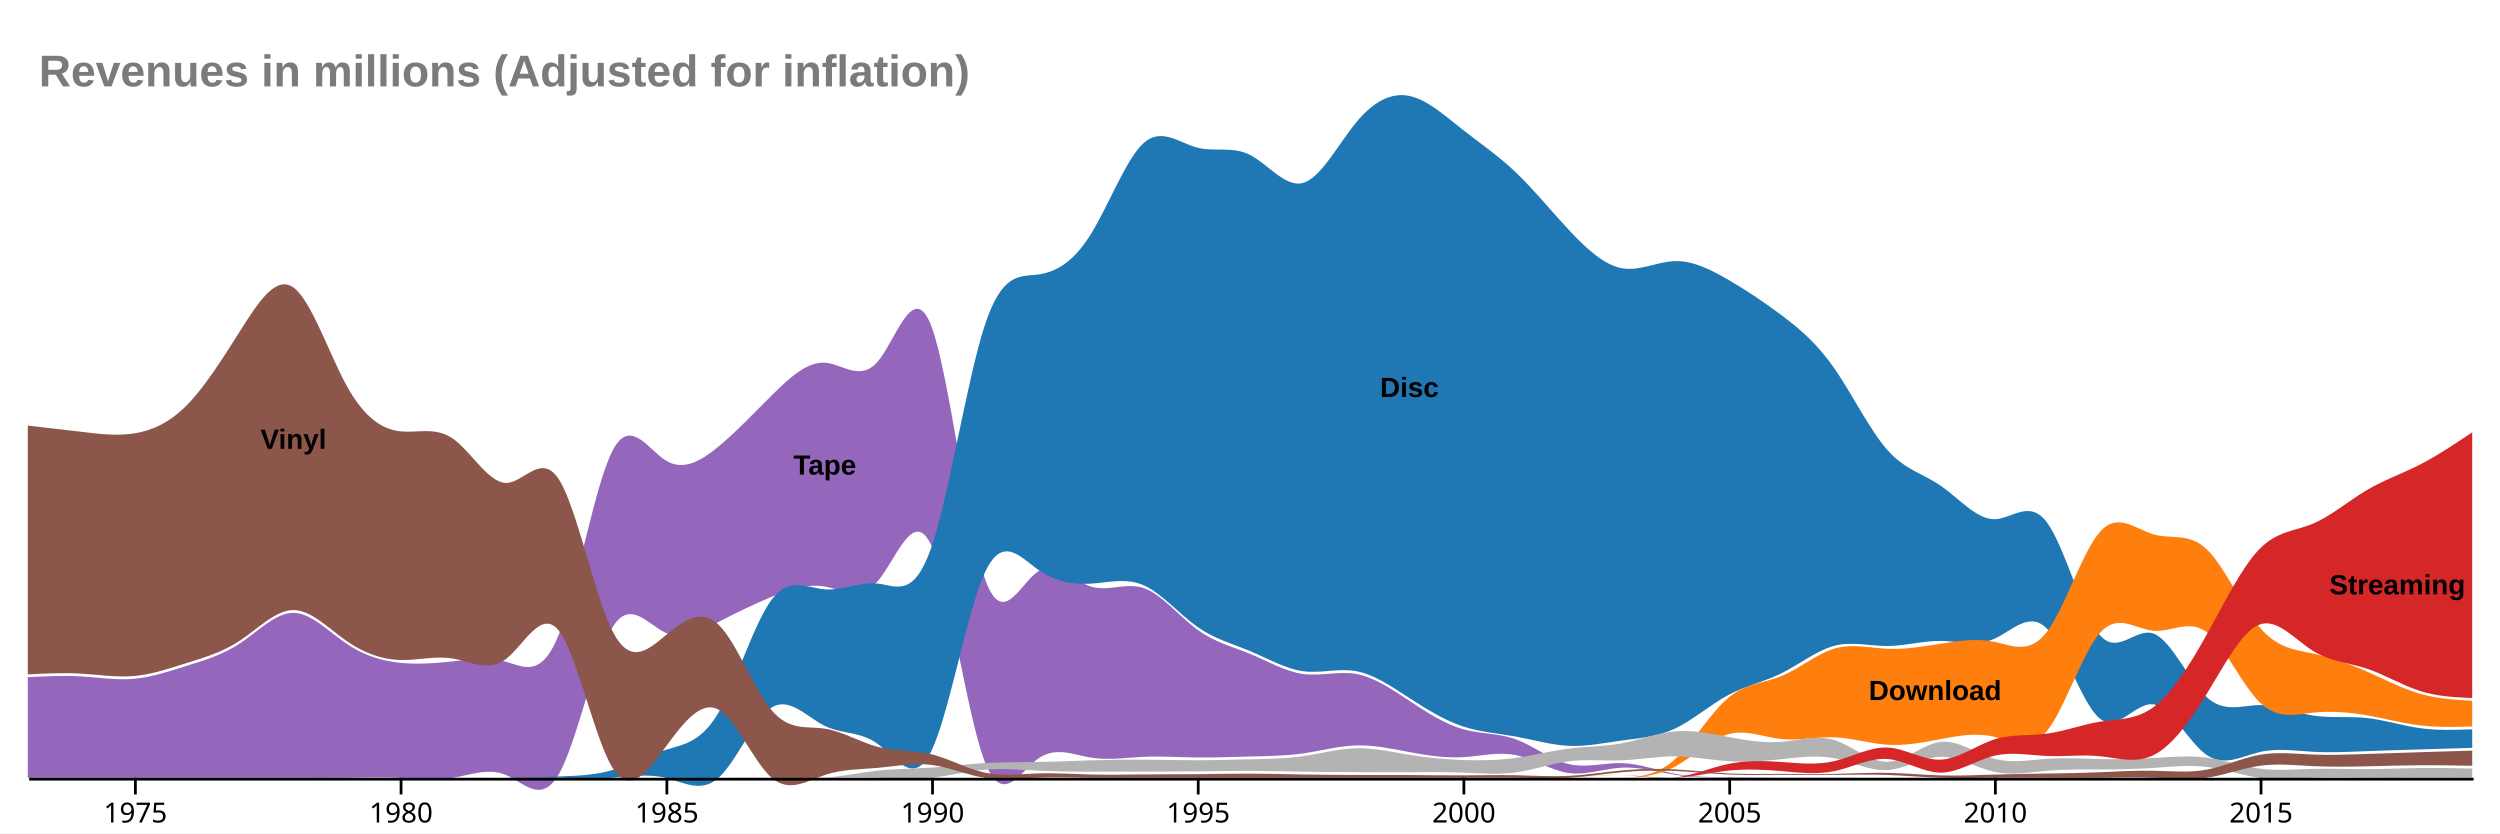
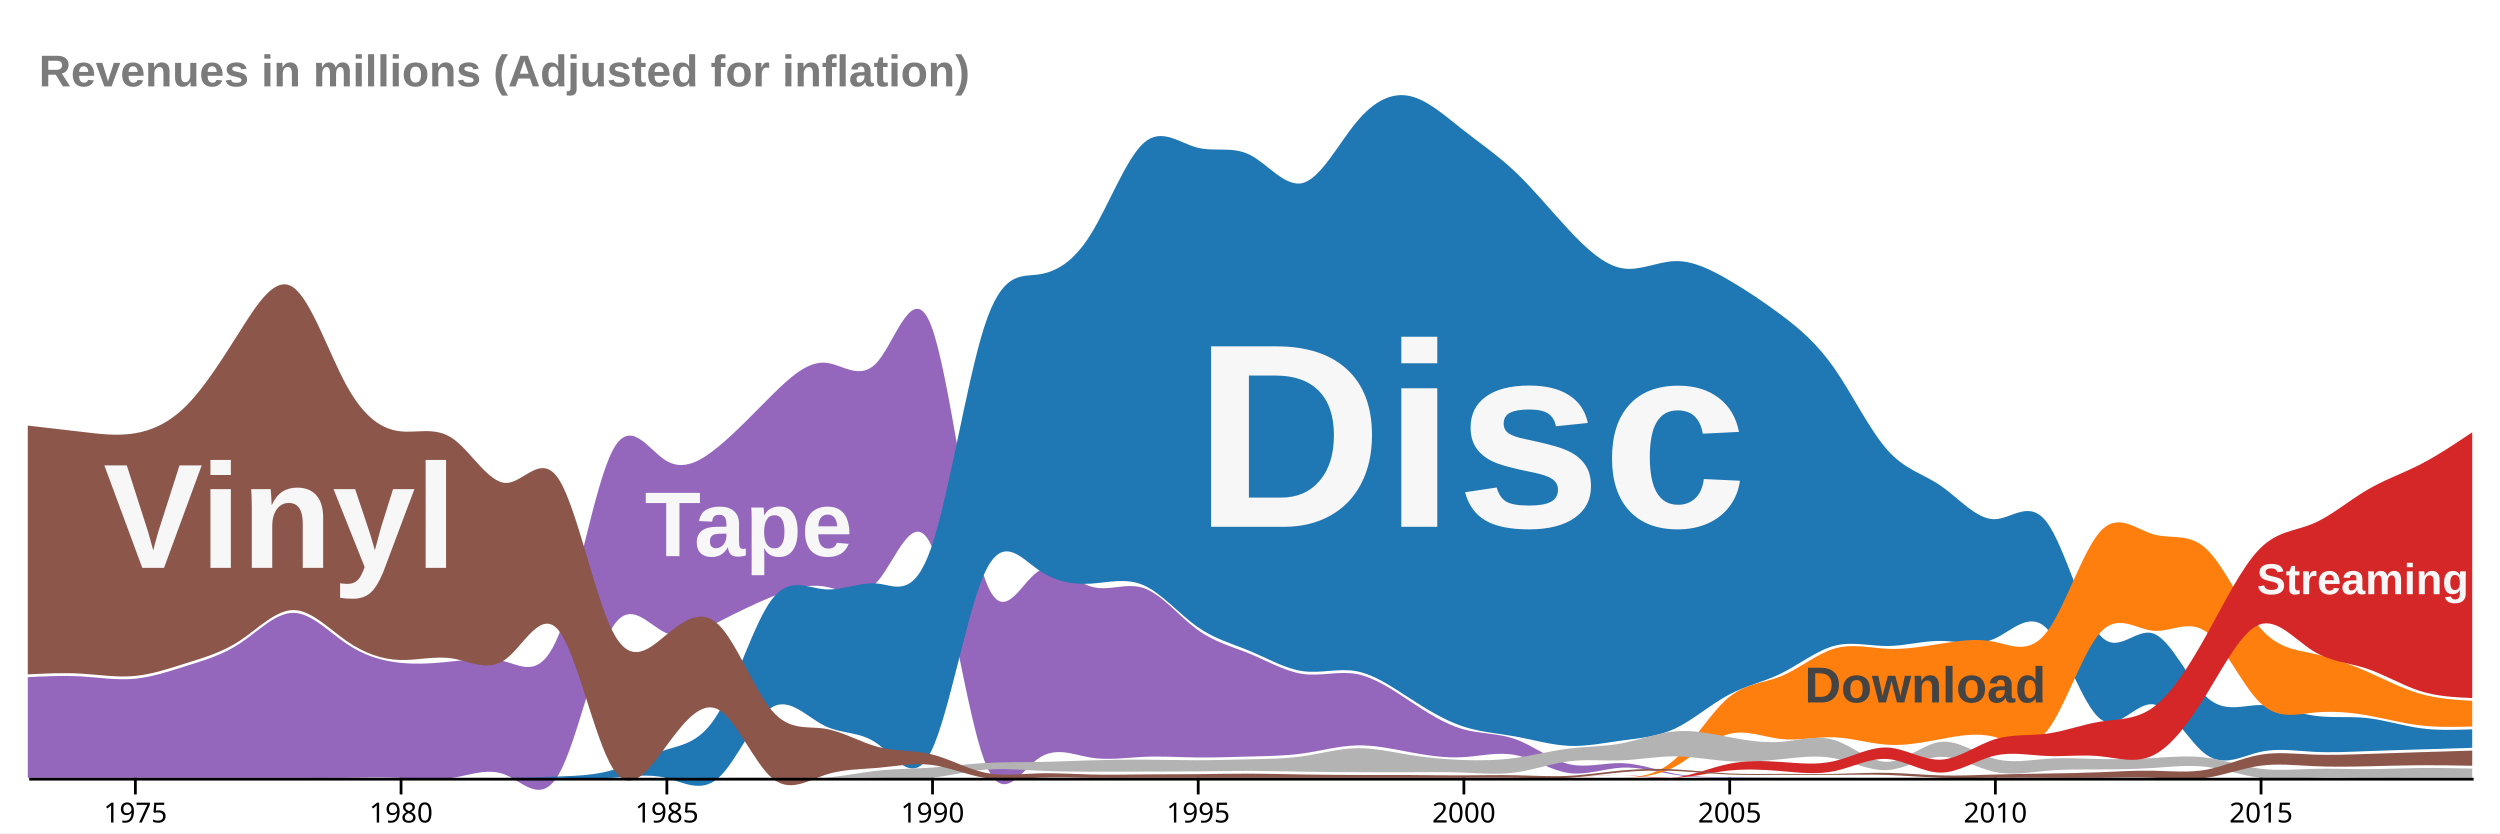
<svg xmlns="http://www.w3.org/2000/svg" width="900" height="300" version="1.1" id="svg24">
  <defs id="defs24" />
  <rect width="900" height="300" x="0" y="0" fill="#FFFFFF" id="background" />
  <g id="viz">
    <g id="g24" transform="translate(0,0)">
      <g transform="translate(10,20)" id="g23">
        <g id="g6">
          <path fill="#9467bd" d="M0,223.783C6.372,223.458,12.744,223.133,19.118,223.501C25.491,223.868,31.866,224.929,38.236,224.376C44.605,223.823,50.97,221.656,57.354,219.648C63.737,217.641,70.141,215.792,76.524,211.527C82.908,207.262,89.271,200.58,95.642,200.623C102.012,200.666,108.389,207.435,114.76,211.745C121.13,216.056,127.494,217.909,133.878,218.59C140.261,219.271,146.664,218.78,153.048,218.081C159.432,217.382,165.795,216.474,172.166,218.231C178.536,219.988,184.913,224.409,191.284,208.165C197.654,191.921,204.018,155.011,210.402,142.452C216.785,129.892,223.188,141.684,229.572,145.71C235.956,149.735,242.32,145.995,248.69,140.728C255.06,135.462,261.437,128.669,267.808,122.347C274.178,116.025,280.543,110.175,286.926,110.566C293.309,110.958,299.711,117.591,306.094,110.027C312.477,102.463,318.841,80.7,325.212,97.199C331.582,113.698,337.959,168.459,344.33,187.613C350.7,206.767,357.064,190.314,363.448,185.899C369.831,181.484,376.234,189.107,382.618,191.119C389.002,193.131,395.367,189.533,401.738,191.705C408.109,193.876,414.486,201.817,420.856,206.533C427.226,211.249,433.59,212.739,439.974,215.37C446.357,218.001,452.761,221.772,459.144,222.642C465.528,223.512,471.892,221.481,478.262,222.624C484.632,223.767,491.009,228.084,497.38,232.299C503.75,236.513,510.114,240.624,516.498,242.455C522.881,244.286,529.285,243.838,535.668,246.155C542.052,248.472,548.416,253.555,554.786,255.071C561.156,256.587,567.533,254.536,573.904,254.723C580.274,254.91,586.638,257.335,593.022,258.551C599.405,259.768,605.809,259.776,612.192,259.814C618.576,259.853,624.939,259.923,631.31,259.949C637.681,259.976,644.058,259.959,650.428,259.96C656.798,259.961,663.161,259.979,669.544,259.988C675.927,259.998,682.33,259.999,688.714,260C695.098,260.001,701.463,260,707.834,260C714.205,260,720.582,260,726.952,260C733.322,260,739.686,260,746.07,260C752.453,260,758.857,260,765.24,260C771.624,260,777.988,260,784.358,260C790.729,260,797.106,260,803.476,260C809.846,260,816.21,260,822.594,260C828.977,260,835.38,260,841.764,260C848.148,260,854.513,260,860.882,260C867.252,260,873.626,260,880,260L880,260C873.626,260,867.252,260,860.882,260C854.513,260,848.148,260,841.764,260C835.38,260,828.977,260,822.594,260C816.21,260,809.846,260,803.476,260C797.106,260,790.729,260,784.358,260C777.988,260,771.624,260,765.24,260C758.857,260,752.453,260,746.07,260C739.686,260,733.322,260,726.952,260C720.582,260,714.205,260,707.834,260C701.463,260,695.098,260,688.714,260C682.33,260,675.927,259.999,669.544,260C663.161,260.001,656.798,260.002,650.428,260C644.058,259.998,637.681,259.992,631.31,260C624.939,260.008,618.576,260.031,612.192,260C605.809,259.969,599.405,259.883,593.022,258.899C586.638,257.915,580.274,256.032,573.904,256.35C567.533,256.667,561.156,259.185,554.786,258.301C548.416,257.417,542.052,253.13,535.668,251.838C529.285,250.546,522.881,252.249,516.498,252.597C510.114,252.946,503.75,251.941,497.38,250.745C491.009,249.549,484.632,248.163,478.262,248.354C471.892,248.545,465.528,250.312,459.144,251.222C452.761,252.132,446.357,252.184,439.974,252.344C433.59,252.505,427.226,252.774,420.856,252.692C414.486,252.609,408.109,252.174,401.738,252.466C395.367,252.759,389.002,253.778,382.618,252.727C376.234,251.676,369.831,248.554,363.448,253.316C357.064,258.077,350.7,270.72,344.33,253.701C337.959,236.682,331.582,190,325.212,176.247C318.841,162.493,312.477,181.668,306.094,189.104C299.711,196.54,293.309,192.236,286.926,191.159C280.543,190.082,274.178,192.231,267.808,194.855C261.437,197.479,255.06,200.577,248.69,203.891C242.32,207.205,235.956,210.734,229.572,207.781C223.188,204.828,216.785,195.393,210.402,205.998C204.018,216.603,197.654,247.248,191.284,258.522C184.913,269.795,178.536,261.696,172.166,259C165.795,256.304,159.432,259.01,153.048,260C146.664,260.99,140.261,260.265,133.878,260C127.494,259.735,121.13,259.929,114.76,260C108.389,260.071,102.012,260.019,95.642,260C89.271,259.981,82.908,259.995,76.524,260C70.141,260.005,63.737,260.001,57.354,260C50.97,259.999,44.605,260,38.236,260C31.866,260,25.491,260,19.118,260C12.744,260,6.372,260,0,260Z" id="path1">
            </path>
          <path fill="#1f77b4" d="M0,260C6.372,260,12.744,260,19.118,260C25.491,260,31.866,260,38.236,260C44.605,260,50.97,260,57.354,260C63.737,260,70.141,260,76.524,260C82.908,260,89.271,260,95.642,260C102.012,260,108.389,259.999,114.76,260C121.13,260.001,127.494,260.005,133.878,260C140.261,259.995,146.664,259.981,153.048,260C159.432,260.019,165.795,260.071,172.166,260C178.536,259.929,184.913,259.734,191.284,259.522C197.654,259.309,204.018,259.08,210.402,257.246C216.785,255.413,223.188,251.976,229.572,249.974C235.956,247.972,242.32,247.405,248.69,236.496C255.06,225.587,261.437,204.337,267.808,195.855C274.178,187.372,280.543,191.659,286.926,192.159C293.309,192.659,299.711,189.374,306.094,190.104C312.477,190.834,318.841,195.579,325.212,177.247C331.582,158.914,337.959,117.504,344.33,97.692C350.7,77.88,357.064,79.665,363.448,78.86C369.831,78.055,376.234,74.659,382.618,64.438C389.002,54.217,395.367,37.171,401.738,31.469C408.109,25.766,414.486,31.406,420.856,33.099C427.226,34.792,433.59,32.538,439.974,35.752C446.357,38.966,452.761,47.649,459.144,45.84C465.528,44.03,471.892,31.728,478.262,24.026C484.632,16.323,491.009,13.22,497.38,14.539C503.75,15.857,510.114,21.598,516.498,26.622C522.881,31.645,529.285,35.952,535.668,42.027C542.052,48.102,548.416,55.946,554.786,62.776C561.156,69.606,567.533,75.422,573.904,76.564C580.274,77.707,586.638,74.175,593.022,73.998C599.405,73.822,605.809,77,612.192,80.713C618.576,84.425,624.939,88.672,631.31,93.446C637.681,98.219,644.058,103.519,650.428,112.699C656.798,121.88,663.161,134.942,669.544,142.097C675.927,149.252,682.33,150.501,688.714,154.904C695.098,159.307,701.463,166.864,707.834,166.915C714.205,166.966,720.582,159.51,726.952,168.141C733.322,176.772,739.686,201.491,746.07,208.753C752.453,216.016,758.857,205.824,765.24,208.079C771.624,210.335,777.988,225.038,784.358,230.927C790.729,236.815,797.106,233.888,803.476,233.825C809.846,233.762,816.21,236.562,822.594,237.574C828.977,238.585,835.38,237.808,841.764,238.455C848.148,239.102,854.513,241.172,860.882,242.092C867.252,243.012,873.626,242.781,880,242.55L880,249.214C873.626,249.415,867.252,249.615,860.882,249.806C854.513,249.997,848.148,250.179,841.764,250.428C835.38,250.677,828.977,250.994,822.594,250.639C816.21,250.285,809.846,249.259,803.476,250.736C797.106,252.213,790.729,256.192,784.358,251.759C777.988,247.325,771.624,234.48,765.24,233.573C758.857,232.667,752.453,243.7,746.07,238.793C739.686,233.886,733.322,213.038,726.952,206.381C720.582,199.723,714.205,207.255,707.834,210.023C701.463,212.792,695.098,210.796,688.714,210.729C682.33,210.663,675.927,212.524,669.544,212.564C663.161,212.603,656.798,210.819,650.428,212.476C644.058,214.133,637.681,219.23,631.31,222.39C624.939,225.549,618.576,226.77,612.192,230.2C605.809,233.629,599.405,239.267,593.022,242.288C586.638,245.309,580.274,245.714,573.904,246.583C567.533,247.452,561.156,248.786,554.786,248.5C548.416,248.215,542.052,246.309,535.668,245.155C529.285,244.001,522.881,243.598,516.498,241.455C510.114,239.312,503.75,235.429,497.38,231.299C491.009,227.169,484.632,222.792,478.262,221.624C471.892,220.455,465.528,222.494,459.144,221.642C452.761,220.791,446.357,217.049,439.974,214.37C433.59,211.691,427.226,210.076,420.856,205.533C414.486,200.99,408.109,193.52,401.738,190.705C395.367,187.889,389.002,189.729,382.618,190.119C376.234,190.509,369.831,189.45,363.448,184.899C357.064,180.348,350.7,172.304,344.33,186.613C337.959,200.921,331.582,237.582,325.212,250.515C318.841,263.449,312.477,252.656,306.094,247.902C299.711,243.148,293.309,244.433,286.926,241.317C280.543,238.2,274.178,230.682,267.808,234.707C261.437,238.733,255.06,254.301,248.69,260C242.32,265.699,235.956,261.527,229.572,260C223.188,258.473,216.785,259.591,210.402,260C204.018,260.409,197.654,260.11,191.284,260C184.913,259.89,178.536,259.971,172.166,260C165.795,260.029,159.432,260.008,153.048,260C146.664,259.992,140.261,259.998,133.878,260C127.494,260.002,121.13,260.001,114.76,260C108.389,259.999,102.012,260,95.642,260C89.271,260,82.908,260,76.524,260C70.141,260,63.737,260,57.354,260C50.97,260,44.605,260,38.236,260C31.866,260,25.491,260,19.118,260C12.744,260,6.372,260,0,260Z" id="path2">
            </path>
          <path fill="#ff7f0e" d="M0,260C6.372,260,12.744,260,19.118,260C25.491,260,31.866,260,38.236,260C44.605,260,50.97,260,57.354,260C63.737,260,70.141,260.001,76.524,260C82.908,259.999,89.271,259.995,95.642,260C102.012,260.005,108.389,260.019,114.76,260C121.13,259.981,127.494,259.928,133.878,260C140.261,260.072,146.664,260.268,153.048,260C159.432,259.732,165.795,259,172.166,259C178.536,259,184.913,259.732,191.284,260C197.654,260.268,204.018,260.072,210.402,260C216.785,259.928,223.188,259.981,229.572,260C235.956,260.019,242.32,260.005,248.69,260C255.06,259.995,261.437,259.999,267.808,260C274.178,260.001,280.543,260,286.926,260C293.309,260,299.711,260,306.094,260C312.477,260,318.841,260,325.212,260C331.582,260,337.959,260,344.33,260C350.7,260,357.064,260,363.448,260C369.831,260,376.234,260,382.618,260C389.002,260,395.367,260,401.738,260C408.109,260,414.486,260,420.856,260C427.226,260,433.59,260,439.974,260C446.357,260,452.761,260,459.144,260C465.528,260,471.892,260,478.262,260C484.632,260,491.009,260.001,497.38,260C503.75,259.999,510.114,259.995,516.498,260C522.881,260.005,529.285,260.018,535.668,260C542.052,259.982,548.416,259.934,554.786,260C561.156,260.066,567.533,260.246,573.904,260C580.274,259.754,586.638,259.082,593.022,253.286C599.405,247.49,605.809,236.57,612.192,231.2C618.576,225.83,624.939,226.01,631.31,223.39C637.681,220.77,644.058,215.35,650.428,213.476C656.798,211.603,663.161,213.275,669.544,213.564C675.927,213.852,682.33,212.758,688.714,211.729C695.098,210.701,701.463,209.739,707.834,211.023C714.205,212.308,720.582,215.84,726.952,207.381C733.322,198.922,739.686,178.471,746.07,171.368C752.453,164.266,758.857,170.511,765.24,172.36C771.624,174.209,777.988,171.662,784.358,177.677C790.729,183.693,797.106,198.271,803.476,205.824C809.846,213.377,816.21,213.903,822.594,215.265C828.977,216.627,835.38,218.825,841.764,221.611C848.148,224.398,854.513,227.774,860.882,229.653C867.252,231.533,873.626,231.915,880,232.297L880,241.55C873.626,241.716,867.252,241.882,860.882,241.092C854.513,240.302,848.148,238.557,841.764,237.455C835.38,236.353,828.977,235.895,822.594,236.574C816.21,237.252,809.846,239.067,803.476,232.825C797.106,226.583,790.729,212.285,784.358,207.547C777.988,202.809,771.624,207.631,765.24,207.079C758.857,206.527,752.453,200.6,746.07,207.753C739.686,214.907,733.322,235.14,726.952,243.11C720.582,251.08,714.205,246.788,707.834,245.233C701.463,243.679,695.098,244.861,688.714,246.069C682.33,247.278,675.927,248.512,669.544,248.114C663.161,247.717,656.798,245.688,650.428,245.44C644.058,245.192,637.681,246.726,631.31,246.058C624.939,245.39,618.576,242.52,612.192,244.307C605.809,246.095,599.405,252.54,593.022,255.977C586.638,259.414,580.274,259.843,573.904,260C567.533,260.157,561.156,260.042,554.786,260C548.416,259.958,542.052,259.989,535.668,260C529.285,260.011,522.881,260.003,516.498,260C510.114,259.997,503.75,259.999,497.38,260C491.009,260.001,484.632,260,478.262,260C471.892,260,465.528,260,459.144,260C452.761,260,446.357,260,439.974,260C433.59,260,427.226,260,420.856,260C414.486,260,408.109,260,401.738,260C395.367,260,389.002,260,382.618,260C376.234,260,369.831,260,363.448,260C357.064,260,350.7,260,344.33,260C337.959,260,331.582,260,325.212,260C318.841,260,312.477,260,306.094,260C299.711,260,293.309,260,286.926,260C280.543,260,274.178,260.001,267.808,260C261.437,259.999,255.06,259.995,248.69,260C242.32,260.005,235.956,260.019,229.572,260C223.188,259.981,216.785,259.928,210.402,260C204.018,260.072,197.654,260.268,191.284,260C184.913,259.732,178.536,259,172.166,259C165.795,259,159.432,259.732,153.048,260C146.664,260.268,140.261,260.072,133.878,260C127.494,259.928,121.13,259.981,114.76,260C108.389,260.019,102.012,260.005,95.642,260C89.271,259.995,82.908,259.999,76.524,260C70.141,260.001,63.737,260,57.354,260C50.97,260,44.605,260,38.236,260C31.866,260,25.491,260,19.118,260C12.744,260,6.372,260,0,260Z" id="path3">
            </path>
          <path fill="#2ca02c" d="M0,260C6.372,260,12.744,260,19.118,260C25.491,260,31.866,260,38.236,260C44.605,260,50.97,260,57.354,260C63.737,260,70.141,260.001,76.524,260C82.908,259.999,89.271,259.995,95.642,260C102.012,260.005,108.389,260.019,114.76,260C121.13,259.981,127.494,259.928,133.878,260C140.261,260.072,146.664,260.268,153.048,260C159.432,259.732,165.795,259,172.166,259C178.536,259,184.913,259.731,191.284,260C197.654,260.269,204.018,260.074,210.402,260C216.785,259.926,223.188,259.971,229.572,260C235.956,260.029,242.32,260.042,248.69,260C255.06,259.958,261.437,259.863,267.808,260C274.178,260.137,280.543,260.508,286.926,260C293.309,259.492,299.711,258.104,306.094,257.422C312.477,256.74,318.841,256.764,325.212,256.349C331.582,255.934,337.959,255.081,344.33,254.701C350.7,254.321,357.064,254.415,363.448,254.316C369.831,254.217,376.234,253.925,382.618,253.727C389.002,253.529,395.367,253.424,401.738,253.466C408.109,253.509,414.486,253.699,420.856,253.692C427.226,253.684,433.59,253.478,439.974,253.344C446.357,253.211,452.761,253.149,459.144,252.222C465.528,251.294,471.892,249.501,478.262,249.354C484.632,249.207,491.009,250.706,497.38,251.745C503.75,252.784,510.114,253.362,516.498,253.597C522.881,253.833,529.285,253.724,535.668,252.838C542.052,251.953,548.416,250.289,554.786,249.5C561.156,248.711,567.533,248.796,573.904,247.583C580.274,246.369,586.638,243.857,593.022,243.288C599.405,242.72,605.809,244.095,612.192,245.307C618.576,246.52,624.939,247.569,631.31,247.058C637.681,246.546,644.058,244.475,650.428,246.44C656.798,248.405,663.161,254.408,669.544,254.249C675.927,254.09,682.33,247.77,688.714,247.069C695.098,246.369,701.463,251.288,707.834,253.096C714.205,254.905,720.582,253.603,726.952,253.158C733.322,252.712,739.686,253.122,746.07,253.252C752.453,253.382,758.857,253.233,765.24,252.867C771.624,252.501,777.988,251.919,784.358,252.759C790.729,253.598,797.106,255.86,803.476,256.699C809.846,257.539,816.21,256.956,822.594,256.797C828.977,256.638,835.38,256.903,841.764,256.886C848.148,256.869,854.513,256.57,860.882,256.489C867.252,256.407,873.626,256.543,880,256.678L880,260C873.626,259.991,867.252,259.983,860.882,260C854.513,260.017,848.148,260.061,841.764,260C835.38,259.939,828.977,259.775,822.594,260C816.21,260.225,809.846,260.84,803.476,260C797.106,259.16,790.729,256.864,784.358,256.083C777.988,255.302,771.624,256.035,765.24,256.459C758.857,256.883,752.453,256.997,746.07,257.004C739.686,257.011,733.322,256.912,726.952,257.473C720.582,258.034,714.205,259.255,707.834,257.842C701.463,256.428,695.098,252.381,688.714,252.475C682.33,252.568,675.927,256.804,669.544,257.222C663.161,257.64,656.798,254.241,650.428,252.991C644.058,251.741,637.681,252.64,631.31,253.314C624.939,253.988,618.576,254.438,612.192,254.02C605.809,253.603,599.405,252.319,593.022,252.286C586.638,252.253,580.274,253.47,573.904,253.723C567.533,253.975,561.156,253.263,554.786,254.071C548.416,254.879,542.052,257.206,535.668,258.08C529.285,258.955,522.881,258.376,516.498,258.131C510.114,257.887,503.75,257.975,497.38,258.008C491.009,258.04,484.632,258.016,478.262,257.986C471.892,257.955,465.528,257.917,459.144,257.811C452.761,257.705,446.357,257.532,439.974,257.512C433.59,257.492,427.226,257.626,420.856,257.695C414.486,257.764,408.109,257.768,401.738,257.785C395.367,257.802,389.002,257.831,382.618,257.815C376.234,257.8,369.831,257.739,363.448,257.423C357.064,257.107,350.7,256.536,344.33,257.103C337.959,257.67,331.582,259.376,325.212,260C318.841,260.624,312.477,260.167,306.094,260C299.711,259.833,293.309,259.955,286.926,260C280.543,260.045,274.178,260.013,267.808,260C261.437,259.987,255.06,259.992,248.69,260C242.32,260.008,235.956,260.02,229.572,260C223.188,259.98,216.785,259.928,210.402,260C204.018,260.072,197.654,260.268,191.284,260C184.913,259.732,178.536,259,172.166,259C165.795,259,159.432,259.732,153.048,260C146.664,260.268,140.261,260.072,133.878,260C127.494,259.928,121.13,259.981,114.76,260C108.389,260.019,102.012,260.005,95.642,260C89.271,259.995,82.908,259.999,76.524,260C70.141,260.001,63.737,260,57.354,260C50.97,260,44.605,260,38.236,260C31.866,260,25.491,260,19.118,260C12.744,260,6.372,260,0,260Z" id="path4" style="fill:#b3b3b3">
            </path>
          <path fill="#d62728" d="M0,260C6.372,260,12.744,260,19.118,260C25.491,260,31.866,260,38.236,260C44.605,260,50.97,260,57.354,260C63.737,260,70.141,260.001,76.524,260C82.908,259.999,89.271,259.995,95.642,260C102.012,260.005,108.389,260.019,114.76,260C121.13,259.981,127.494,259.928,133.878,260C140.261,260.072,146.664,260.268,153.048,260C159.432,259.732,165.795,259,172.166,259C178.536,259,184.913,259.733,191.284,260C197.654,260.267,204.018,260.067,210.402,260C216.785,259.933,223.188,260,229.572,260C235.956,260,242.32,259.933,248.69,260C255.06,260.067,261.437,260.267,267.808,260C274.178,259.733,280.543,259,286.926,259C293.309,259,299.711,259.732,306.094,260C312.477,260.268,318.841,260.072,325.212,260C331.582,259.928,337.959,259.981,344.33,260C350.7,260.019,357.064,260.005,363.448,260C369.831,259.995,376.234,259.999,382.618,260C389.002,260.001,395.367,260,401.738,260C408.109,260,414.486,260,420.856,260C427.226,260,433.59,260,439.974,260C446.357,260,452.761,260,459.144,260C465.528,260,471.892,260.002,478.262,260C484.632,259.998,491.009,259.994,497.38,260C503.75,260.006,510.114,260.024,516.498,260C522.881,259.976,529.285,259.911,535.668,260C542.052,260.089,548.416,260.332,554.786,260C561.156,259.668,567.533,258.762,573.904,259C580.274,259.238,586.638,260.621,593.022,259.899C599.405,259.176,605.809,256.348,612.192,255.02C618.576,253.693,624.939,253.867,631.31,254.314C637.681,254.761,644.058,255.481,650.428,253.991C656.798,252.5,663.161,248.8,669.544,249.114C675.927,249.429,682.33,253.759,688.714,253.475C695.098,253.19,701.463,248.292,707.834,246.233C714.205,244.175,720.582,244.956,726.952,244.11C733.322,243.264,739.686,240.791,746.07,239.793C752.453,238.795,758.857,239.271,765.24,234.573C771.624,229.875,777.988,220.003,784.358,208.547C790.729,197.091,797.106,184.05,803.476,177.582C809.846,171.114,816.21,171.218,822.594,168.544C828.977,165.871,835.38,160.419,841.764,156.607C848.148,152.796,854.513,150.624,860.882,147.401C867.252,144.177,873.626,139.901,880,135.625L880,231.297C873.626,231.017,867.252,230.736,860.882,228.653C854.513,226.571,848.148,222.686,841.764,220.611C835.38,218.537,828.977,218.273,822.594,214.265C816.21,210.258,809.846,202.505,803.476,204.824C797.106,207.142,790.729,219.532,784.358,229.927C777.988,240.322,771.624,248.723,765.24,251.867C758.857,255.011,752.453,252.898,746.07,252.252C739.686,251.605,733.322,252.425,726.952,252.158C720.582,251.891,714.205,250.537,707.834,252.096C701.463,253.655,695.098,258.127,688.714,258.144C682.33,258.161,675.927,253.725,669.544,253.249C663.161,252.773,656.798,256.258,650.428,257.601C644.058,258.944,637.681,258.145,631.31,257.597C624.939,257.05,618.576,256.753,612.192,257.426C605.809,258.098,599.405,259.739,593.022,260C586.638,260.261,580.274,259.142,573.904,259C567.533,258.858,561.156,259.694,554.786,260C548.416,260.306,542.052,260.082,535.668,260C529.285,259.918,522.881,259.978,516.498,260C510.114,260.022,503.75,260.006,497.38,260C491.009,259.994,484.632,259.998,478.262,260C471.892,260.002,465.528,260,459.144,260C452.761,260,446.357,260,439.974,260C433.59,260,427.226,260,420.856,260C414.486,260,408.109,260,401.738,260C395.367,260,389.002,260.001,382.618,260C376.234,259.999,369.831,259.995,363.448,260C357.064,260.005,350.7,260.019,344.33,260C337.959,259.981,331.582,259.928,325.212,260C318.841,260.072,312.477,260.268,306.094,260C299.711,259.732,293.309,259,286.926,259C280.543,259,274.178,259.733,267.808,260C261.437,260.267,255.06,260.067,248.69,260C242.32,259.933,235.956,260,229.572,260C223.188,260,216.785,259.933,210.402,260C204.018,260.067,197.654,260.267,191.284,260C184.913,259.733,178.536,259,172.166,259C165.795,259,159.432,259.732,153.048,260C146.664,260.268,140.261,260.072,133.878,260C127.494,259.928,121.13,259.981,114.76,260C108.389,260.019,102.012,260.005,95.642,260C89.271,259.995,82.908,259.999,76.524,260C70.141,260.001,63.737,260,57.354,260C50.97,260,44.605,260,38.236,260C31.866,260,25.491,260,19.118,260C12.744,260,6.372,260,0,260Z" id="path5">
            </path>
          <path fill="#8c564b" d="M0,133.207C6.372,133.928,12.744,134.649,19.118,135.423C25.491,136.197,31.866,137.024,38.236,136.04C44.605,135.057,50.97,132.263,57.354,125.771C63.737,119.279,70.141,109.088,76.524,99.002C82.908,88.916,89.271,78.936,95.642,83.503C102.012,88.07,108.389,107.184,114.76,118.783C121.13,130.383,127.494,134.467,133.878,135.241C140.261,136.015,146.664,133.477,153.048,137.92C159.432,142.363,165.795,153.785,172.166,153.857C178.536,153.928,184.913,142.647,191.284,152.71C197.654,162.773,204.018,194.178,210.402,206.998C216.785,219.818,223.188,214.052,229.572,208.781C235.956,203.51,242.32,198.735,248.69,204.891C255.06,211.048,261.437,228.137,267.808,235.707C274.178,243.277,280.543,241.328,286.926,242.317C293.309,243.306,299.711,247.233,306.094,248.902C312.477,250.571,318.841,249.981,325.212,251.515C331.582,253.049,337.959,256.707,344.33,258.103C350.7,259.499,357.064,258.633,363.448,258.423C369.831,258.213,376.234,258.659,382.618,258.815C389.002,258.972,395.367,258.84,401.738,258.785C408.109,258.731,414.486,258.754,420.856,258.695C427.226,258.637,433.59,258.496,439.974,258.512C446.357,258.528,452.761,258.699,459.144,258.811C465.528,258.923,471.892,258.974,478.262,258.986C484.632,258.997,491.009,258.968,497.38,259.008C503.75,259.047,510.114,259.155,516.498,259.131C522.881,259.108,529.285,258.953,535.668,259.08C542.052,259.208,548.416,259.619,554.786,259.301C561.156,258.983,567.533,257.935,573.904,257.35C580.274,256.765,586.638,256.642,593.022,256.977C599.405,257.311,605.809,258.103,612.192,258.426C618.576,258.749,624.939,258.604,631.31,258.597C637.681,258.591,644.058,258.724,650.428,258.601C656.798,258.477,663.161,258.098,669.544,258.222C675.927,258.346,682.33,258.974,688.714,259.144C695.098,259.315,701.463,259.028,707.834,258.842C714.205,258.656,720.582,258.571,726.952,258.473C733.322,258.376,739.686,258.266,746.07,258.004C752.453,257.742,758.857,257.329,765.24,257.459C771.624,257.589,777.988,258.263,784.358,257.083C790.729,255.902,797.106,252.867,803.476,251.736C809.846,250.605,816.21,251.378,822.594,251.639C828.977,251.901,835.38,251.652,841.764,251.428C848.148,251.204,854.513,251.005,860.882,250.806C867.252,250.608,873.626,250.411,880,250.214L880,255.678C873.626,255.561,867.252,255.443,860.882,255.489C854.513,255.534,848.148,255.744,841.764,255.886C835.38,256.029,828.977,256.105,822.594,255.797C816.21,255.49,809.846,254.799,803.476,255.699C797.106,256.599,790.729,259.088,784.358,260C777.988,260.912,771.624,260.245,765.24,260C758.857,259.755,752.453,259.93,746.07,260C739.686,260.07,733.322,260.033,726.952,260C720.582,259.967,714.205,259.938,707.834,260C701.463,260.062,695.098,260.214,688.714,260C682.33,259.786,675.927,259.204,669.544,258.988C663.161,258.773,656.798,258.922,650.428,258.96C644.058,258.998,637.681,258.923,631.31,258.949C624.939,258.975,618.576,259.1,612.192,258.814C605.809,258.528,599.405,257.83,593.022,257.551C586.638,257.273,580.274,257.413,573.904,258C567.533,258.587,561.156,259.621,554.786,260C548.416,260.379,542.052,260.101,535.668,260C529.285,259.899,522.881,259.973,516.498,260C510.114,260.027,503.75,260.007,497.38,260C491.009,259.993,484.632,259.998,478.262,260C471.892,260.002,465.528,260.001,459.144,260C452.761,259.999,446.357,259.998,439.974,260C433.59,260.002,427.226,260.005,420.856,260C414.486,259.995,408.109,259.98,401.738,260C395.367,260.02,389.002,260.075,382.618,260C376.234,259.925,369.831,259.722,363.448,260C357.064,260.278,350.7,261.038,344.33,260C337.959,258.962,331.582,256.128,325.212,255.349C318.841,254.57,312.477,255.848,306.094,256.422C299.711,256.997,293.309,256.869,286.926,259C280.543,261.131,274.178,265.52,267.808,260C261.437,254.48,255.06,239.051,248.69,235.496C242.32,231.941,235.956,240.261,229.572,248.974C223.188,257.688,216.785,266.796,210.402,256.246C204.018,245.696,197.654,215.488,191.284,207.165C184.913,198.842,178.536,212.405,172.166,217.231C165.795,222.056,159.432,218.145,153.048,217.081C146.664,216.017,140.261,217.799,133.878,217.59C127.494,217.382,121.13,215.183,114.76,210.745C108.389,206.308,102.012,199.632,95.642,199.623C89.271,199.614,82.908,206.271,76.524,210.527C70.141,214.783,63.737,216.638,57.354,218.648C50.97,220.658,44.605,222.823,38.236,223.376C31.866,223.928,25.491,222.868,19.118,222.501C12.744,222.133,6.372,222.458,0,222.783Z" id="path6">
            </path>
        </g>
        <g id="xAxis" transform="translate(0,260)" fill="none" font-size="10" font-family="sans-serif" text-anchor="middle">
          <path class="domain" stroke="currentColor" d="M0.5,0.5H880.5" id="path7" />
          <g class="tick" opacity="1" transform="translate(38.73582,0)" id="g7">
            <line stroke="currentColor" y2="6" id="line7" />
            <text fill="currentColor" y="9" dy="0.71em" id="text7">1975</text>
          </g>
          <g class="tick" opacity="1" transform="translate(134.3777,0)" id="g8">
            <line stroke="currentColor" y2="6" id="line8" />
            <text fill="currentColor" y="9" dy="0.71em" id="text8">1980</text>
          </g>
          <g class="tick" opacity="1" transform="translate(230.072,0)" id="g9">
            <line stroke="currentColor" y2="6" id="line9" />
            <text fill="currentColor" y="9" dy="0.71em" id="text9">1985</text>
          </g>
          <g class="tick" opacity="1" transform="translate(325.7118,0)" id="g10">
            <line stroke="currentColor" y2="6" id="line10" />
            <text fill="currentColor" y="9" dy="0.71em" id="text10">1990</text>
          </g>
          <g class="tick" opacity="1" transform="translate(421.3559,0)" id="g11">
            <line stroke="currentColor" y2="6" id="line11" />
            <text fill="currentColor" y="9" dy="0.71em" id="text11">1995</text>
          </g>
          <g class="tick" opacity="1" transform="translate(516.9978,0)" id="g12">
            <line stroke="currentColor" y2="6" id="line12" />
            <text fill="currentColor" y="9" dy="0.71em" id="text12">2000</text>
          </g>
          <g class="tick" opacity="1" transform="translate(612.6921,0)" id="g13">
            <line stroke="currentColor" y2="6" id="line13" />
            <text fill="currentColor" y="9" dy="0.71em" id="text13">2005</text>
          </g>
          <g class="tick" opacity="1" transform="translate(708.3341,0)" id="g14">
            <line stroke="currentColor" y2="6" id="line14" />
            <text fill="currentColor" y="9" dy="0.71em" id="text14">2010</text>
          </g>
          <g class="tick" opacity="1" transform="translate(803.976,0)" id="g15">
            <line stroke="currentColor" y2="6" id="line15" />
            <text fill="currentColor" y="9" dy="0.71em" id="text15">2015</text>
          </g>
        </g>
        <text style="font-family:Arial, sans-serif;font-size:16px;fill:#7b7b7b;font-weight:bold;-inkscape-font-specification:'Arial, sans-serif, Bold';font-style:normal;font-stretch:normal;font-variant:normal;font-variant-ligatures:normal;font-variant-caps:normal;font-variant-numeric:normal;font-variant-east-asian:normal;dominant-baseline:hanging;text-anchor:start" x="4" text-anchor="start" dominant-baseline="hanging" id="text17">Revenues in millions (Adjusted for inflation)</text>
        <g id="labels">
-           <text x="286.926" y="150.863" text-anchor="middle" alignment-baseline="middle" style="font-family: Arial, sans-serif; font-size: 10px; fill: black; font-weight: bold;" id="text18">Tape</text>
-           <text x="497.38" y="122.919" text-anchor="middle" alignment-baseline="middle" style="font-family: Arial, sans-serif; font-size: 10px; fill: black; font-weight: bold;" id="text19">Disc</text>
-           <text x="686.636" y="232.014" text-anchor="middle" alignment-baseline="middle" style="font-weight:bold;font-size:10px;font-family:Arial, sans-serif;fill:#000000" id="text20">Download</text>
-           <text x="877.498" y="193.967" text-anchor="end" alignment-baseline="middle" style="font-weight:bold;font-size:10px;font-family:Arial, sans-serif;fill:#000000" id="text22">Streaming</text>
-           <text x="95.642" y="141.563" text-anchor="middle" alignment-baseline="middle" style="font-family: Arial, sans-serif; font-size: 10px; fill: black; font-weight: bold;" id="text23">Vinyl</text>
+           <text x="259.512" y="180.203" text-anchor="middle" alignment-baseline="middle" style="font-weight:bold;font-size:33.109px;font-family:Arial, sans-serif;fill:#f7f7f7;fill-opacity:1;stroke-width:3.311" id="text18">Tape</text>
+           <text x="519.416" y="169.655" text-anchor="middle" alignment-baseline="middle" style="font-weight:bold;font-size:94.434px;font-family:Arial, sans-serif;fill:#f7f7f7;fill-opacity:1;stroke-width:9.443" id="text19">Disc</text>
+           <text x="683.098" y="232.896" text-anchor="middle" alignment-baseline="middle" style="font-weight:bold;font-size:18.192px;font-family:Arial, sans-serif;fill:#444444;fill-opacity:1;stroke-width:1.819" id="text20">Download</text>
+           <text x="878.753" y="193.915" text-anchor="end" alignment-baseline="middle" style="font-weight:bold;font-size:15.597px;font-family:Arial, sans-serif;fill:#f7f7f7;fill-opacity:1;stroke-width:1.56" id="text22">Streaming</text>
+           <text x="90.786" y="184.425" text-anchor="middle" alignment-baseline="middle" style="font-weight:bold;font-size:53.622px;font-family:Arial, sans-serif;fill:#f7f7f7;fill-opacity:1;stroke-width:5.362" id="text23">Vinyl</text>
        </g>
      </g>
      <text x="4" y="4" style="font-family: Arial, sans-serif; font-size: 12px; fill: black; font-weight: bold; dominant-baseline: hanging;" id="text24" />
    </g>
  </g>
</svg>
